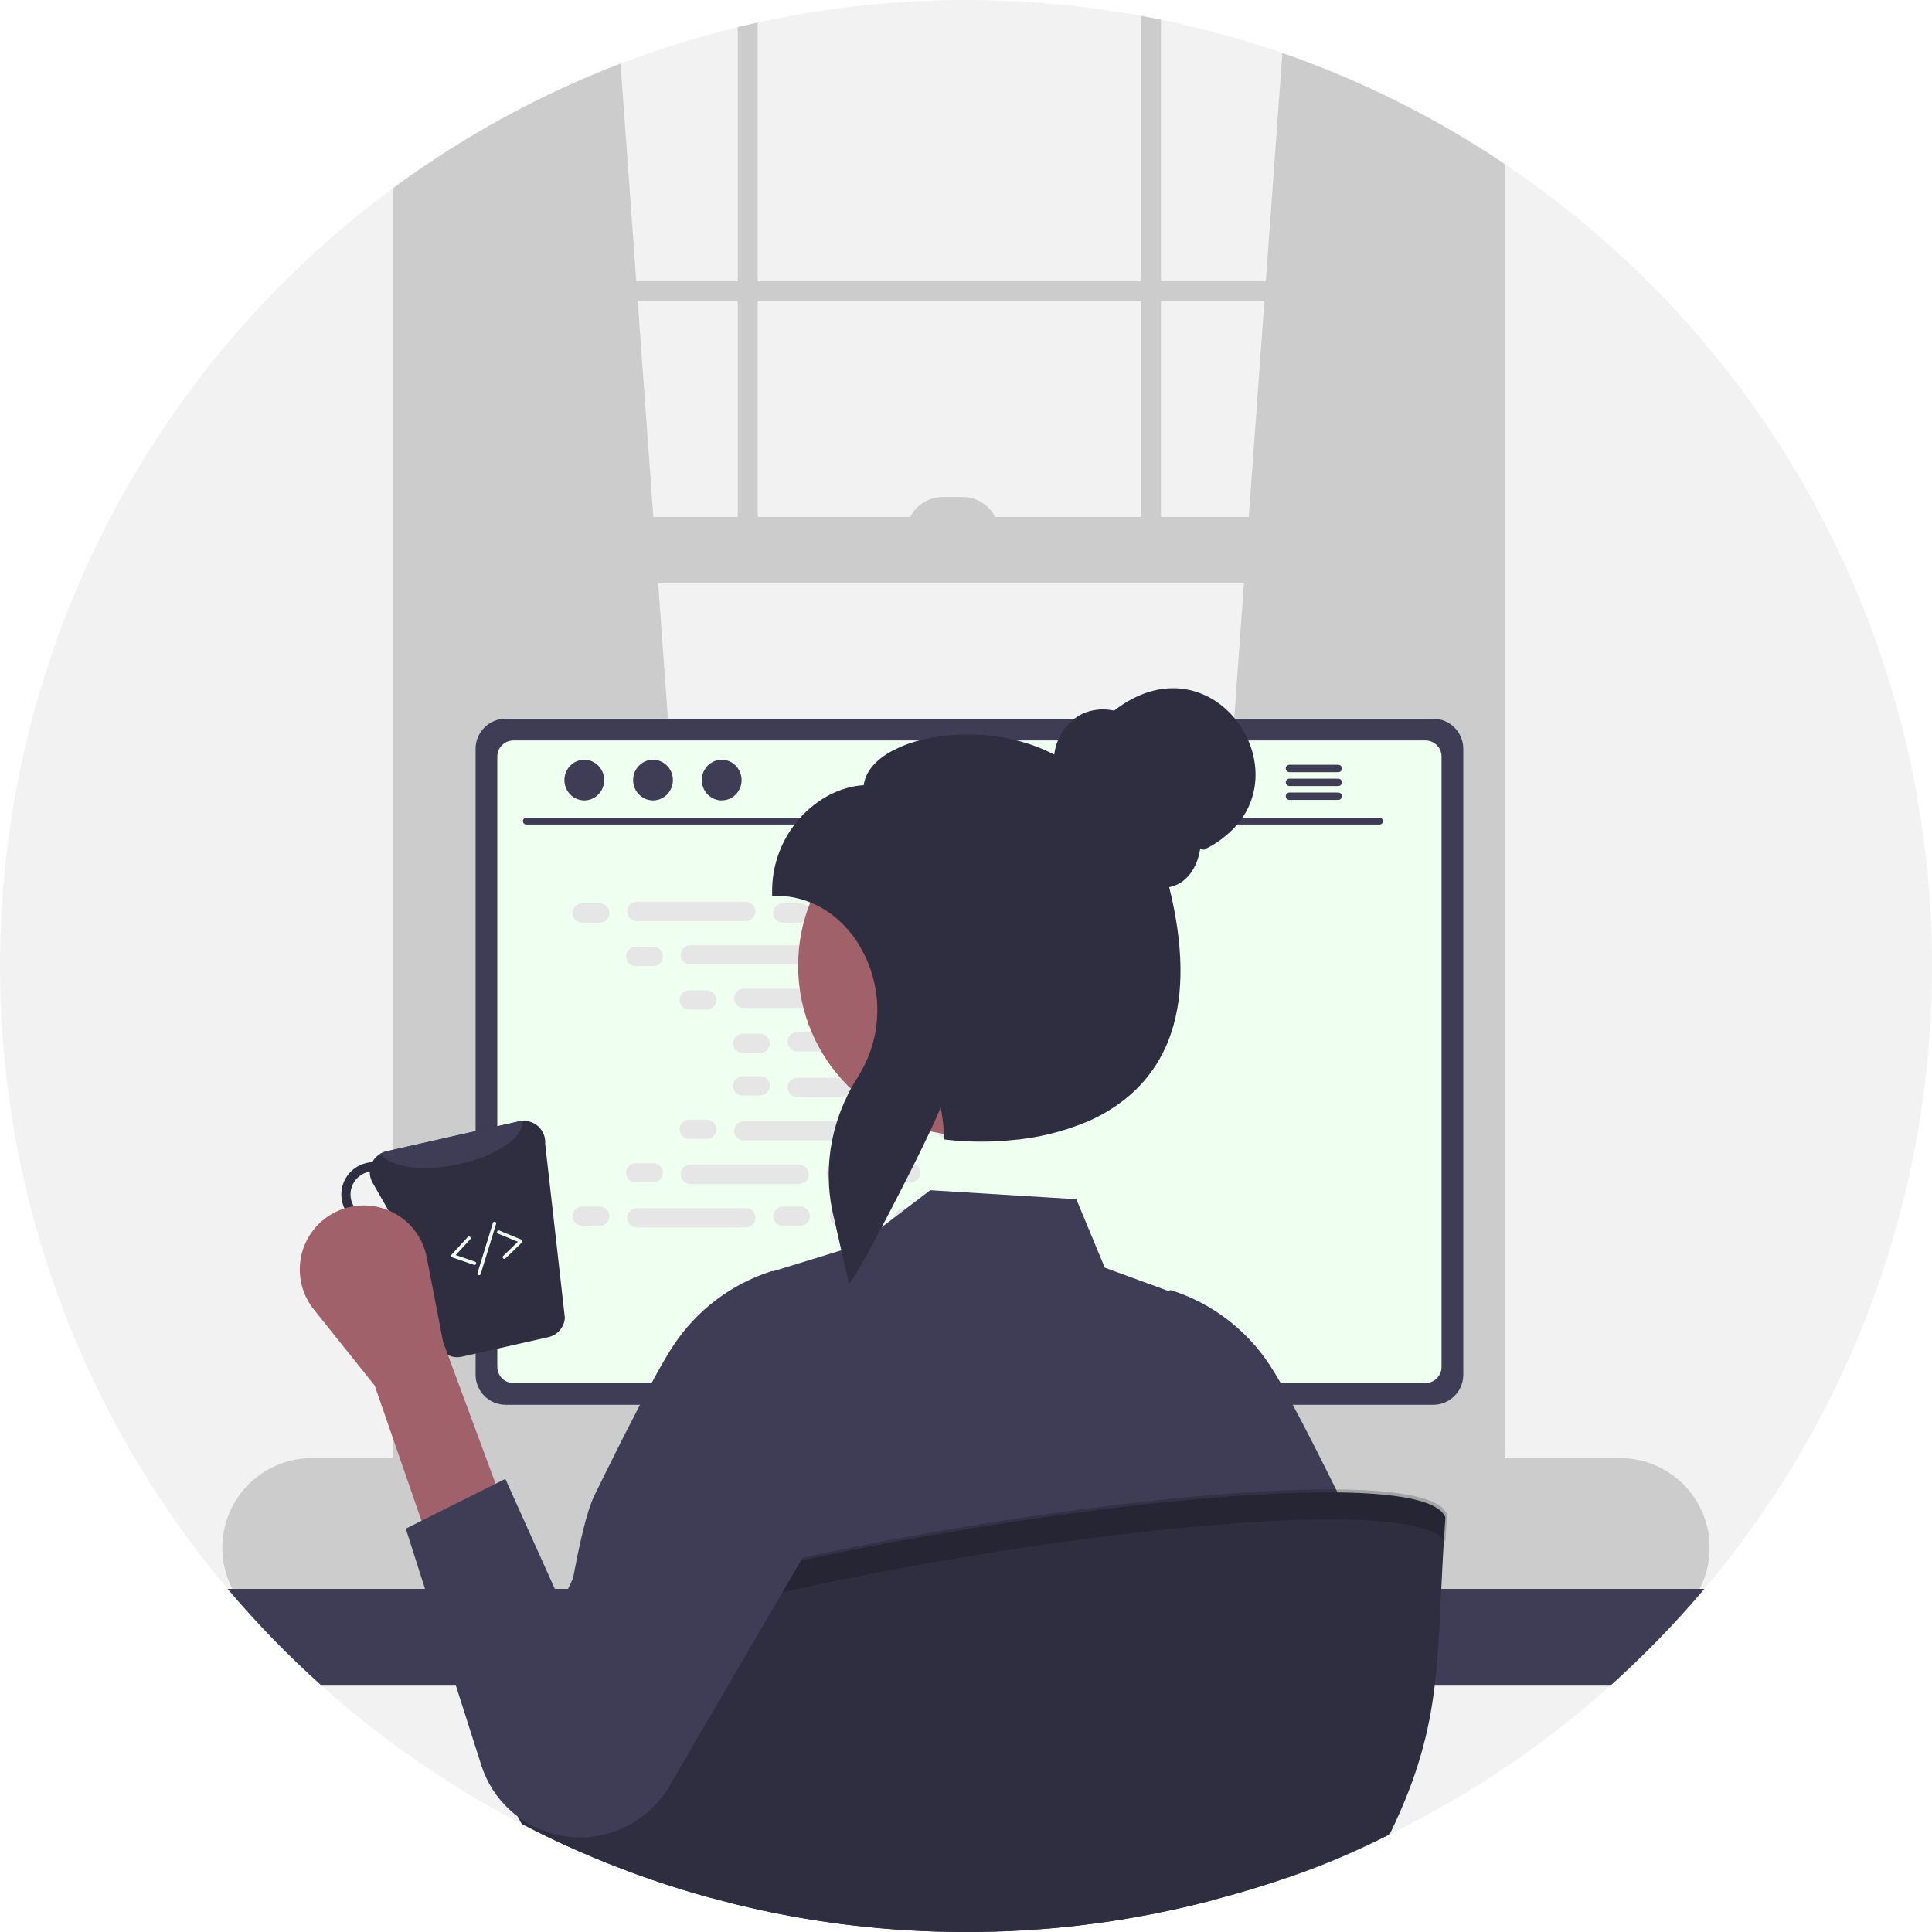
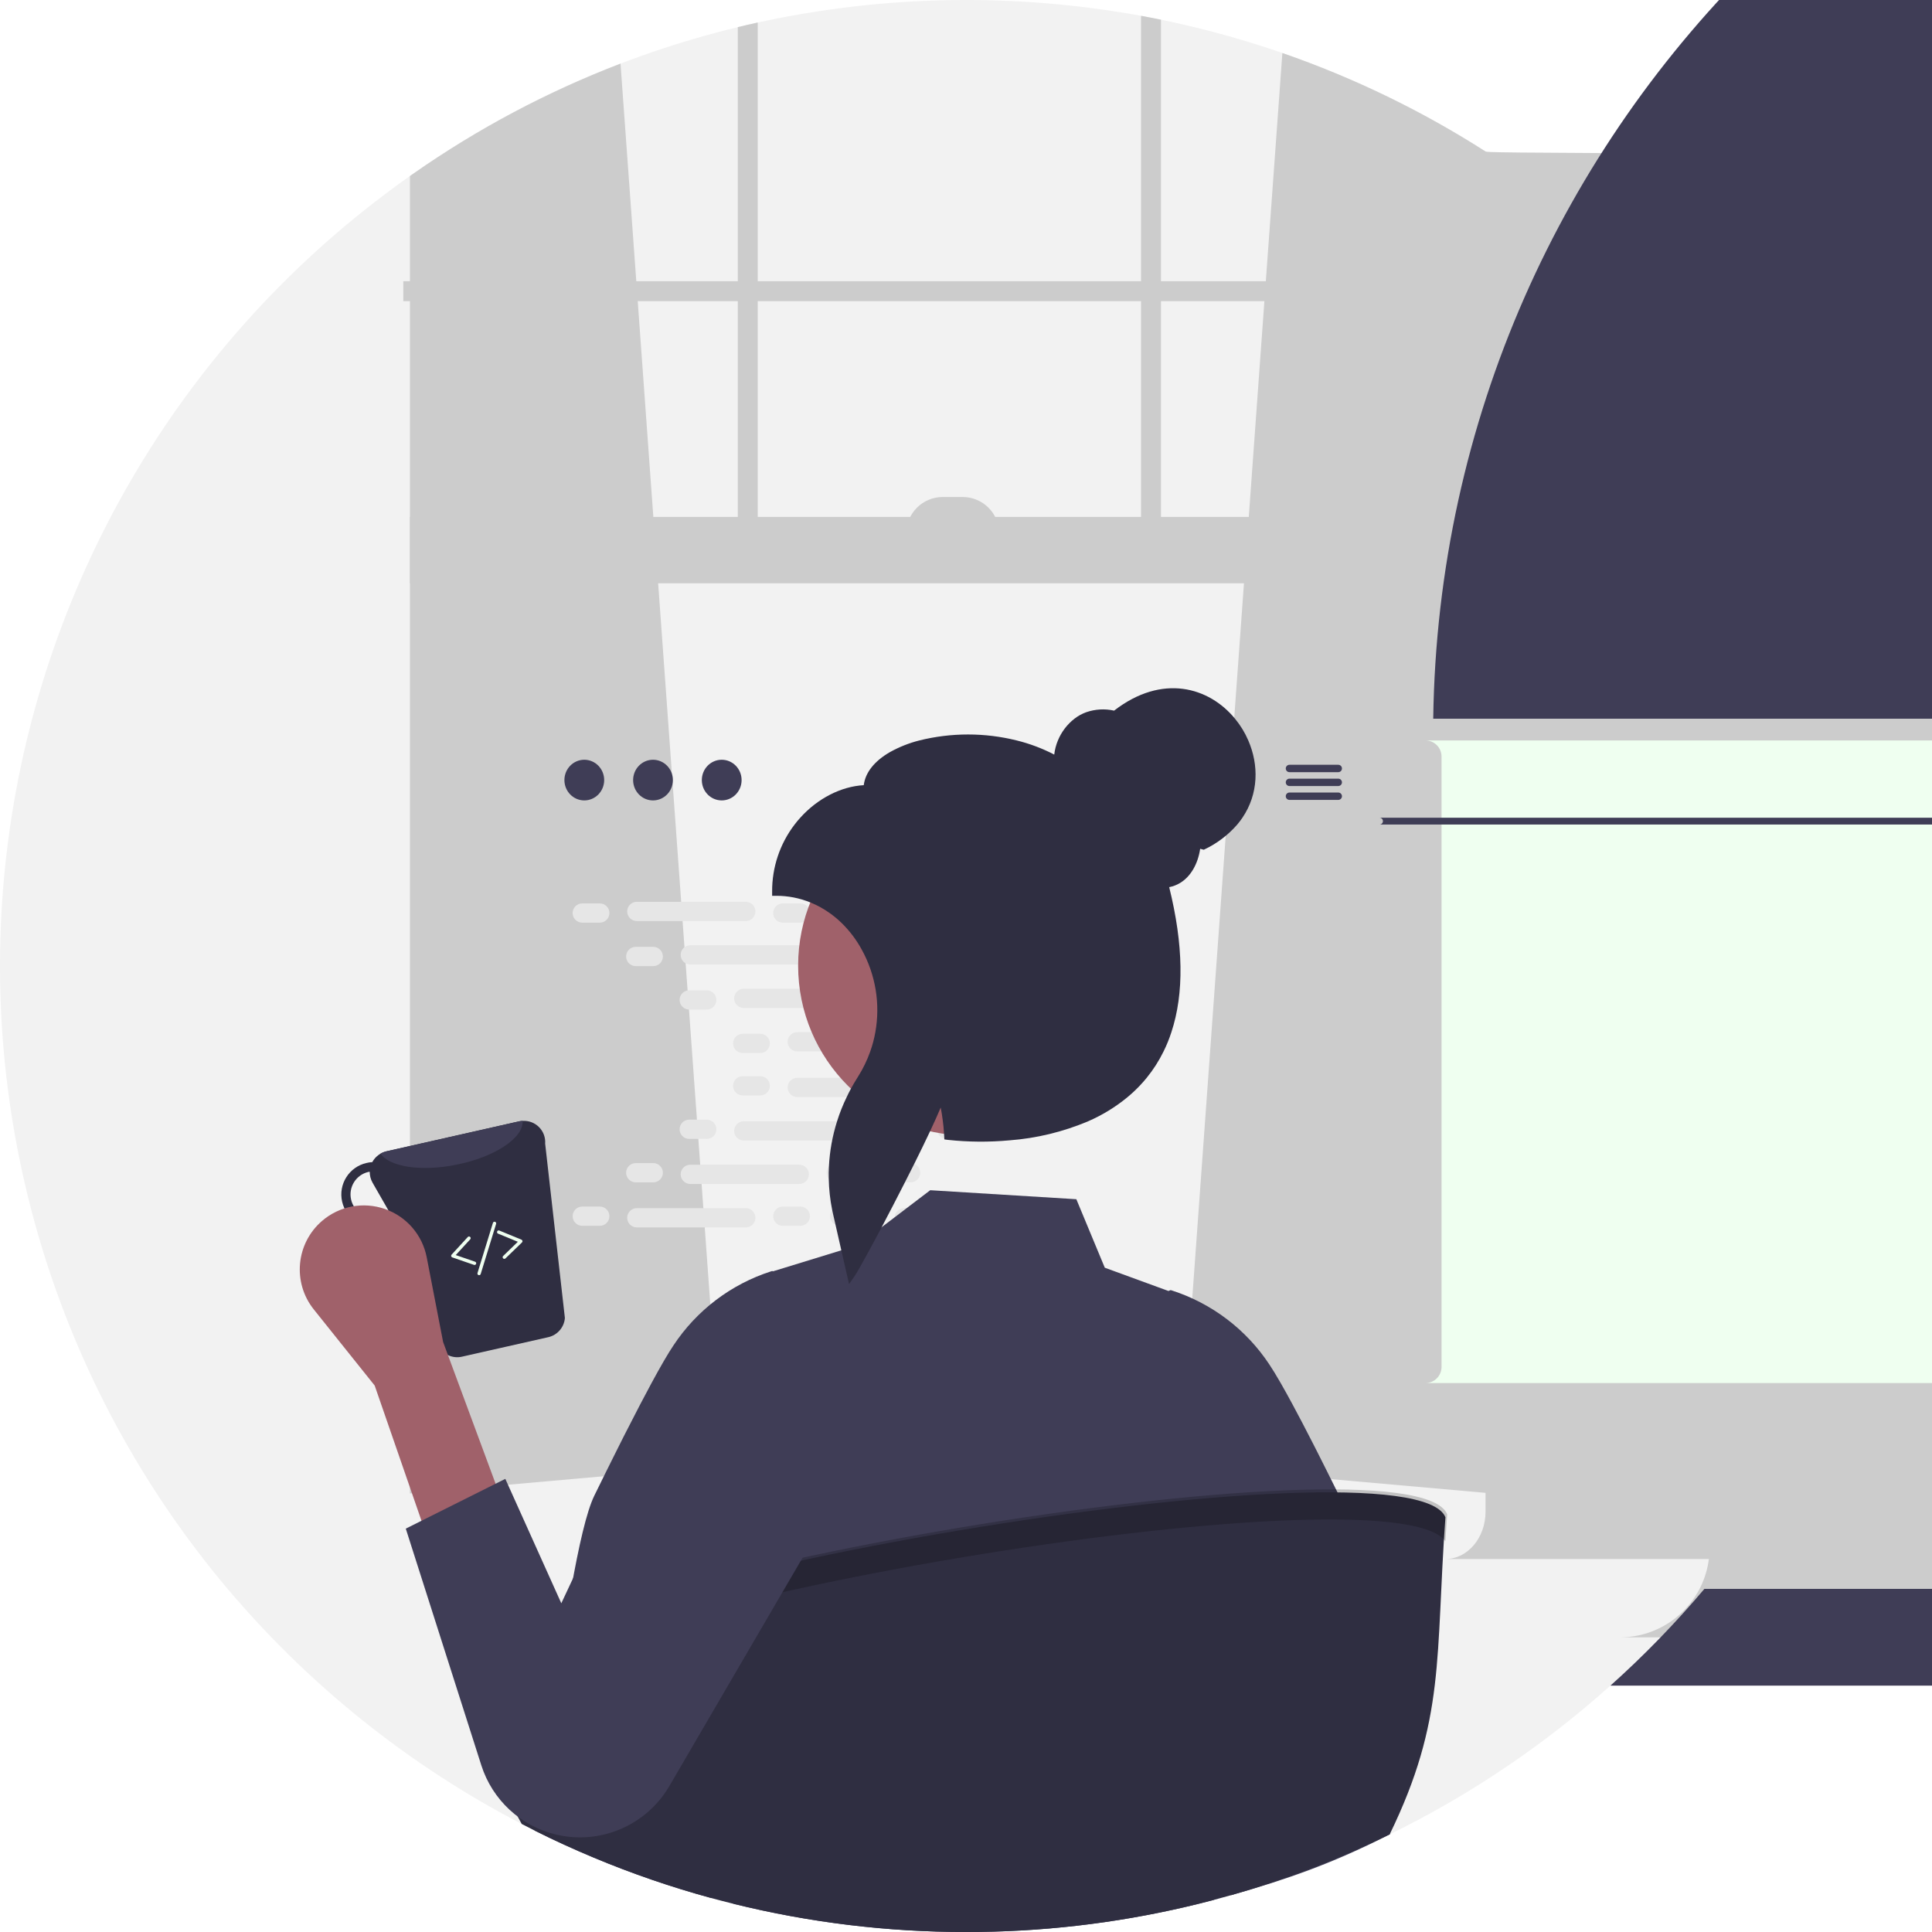
<svg xmlns="http://www.w3.org/2000/svg" data-name="Layer 1" width="578" height="578" viewBox="0 0 578 578">
  <path d="M889,450a287.861,287.861,0,0,1-68.09,186.34c-1.6,1.9-3.23,3.77-4.89,5.63a290.588,290.588,0,0,1-67.49,55.99q-8.67,5.205-17.72,9.81c-.61.31-1.23.62-1.84.92-.73.37-1.47.73-2.21,1.09A286.159,286.159,0,0,1,679.24,728q-2.55.72-5.11,1.4a288.588,288.588,0,0,1-65.84,9.49c-1.16.03-2.3.05-3.4.07-.39.01-.77.02-1.15.02-1.25.01-2.49.02-3.74.02a289.271,289.271,0,0,1-69.54-8.43q-3.42-.84-6.81-1.77a285.473,285.473,0,0,1-34.97-12.03q-9-3.75-17.68-8.09c-1.31-.66-2.62-1.32-3.91-2-.55-.27-1.09-.56-1.63-.84a290.458,290.458,0,0,1-81.65-64.06c-1.6-1.79-3.17-3.61-4.72-5.44a289.025,289.025,0,0,1,49.59-419.1c1.64-1.21,3.29-2.41,4.96-3.58q.495-.345.99-.69a286.753,286.753,0,0,1,97.1-43.85c1.98-.49,3.96-.95,5.96-1.38a291.798,291.798,0,0,1,114.68-2.01c1.99.37,3.98.75,5.96,1.16a287.281,287.281,0,0,1,97.1,39.43c.66.42,1.32.84,1.98,1.28,1.33.86,2.66,1.74,3.97,2.63A288.686,288.686,0,0,1,889,450Z" transform="translate(-311 -161)" fill="#f2f2f2" />
  <path d="M527,599.51l-92.37,8.2-.99.09V213.66q.495-.345.99-.69a288.323,288.323,0,0,1,62.01-32.94l4.72,65.1.43,5.96,4.67,64.56L507.9,335.51l18.93,261.7Z" transform="translate(-311 -161)" fill="#ccc" />
  <path d="M755.43,206.32c.66.42,1.32.84,1.98,1.28V607.8l-1.98-.18-91.37-8.11.17-2.3L683.16,335.51l1.44-19.86,4.67-64.56.43-5.96,4.95-68.27A287.687,287.687,0,0,1,755.43,206.32Z" transform="translate(-311 -161)" fill="#ccc" />
-   <path d="M755.43,206.32V613.26c0,7.81-5.38,14.16-12,14.16H446.63c-5.48,0-10.13-4.36-11.54-10.31a16.108,16.108,0,0,1-.46-3.85V212.97q-.495.345-.99.69c-1.67,1.17-3.32,2.37-4.96,3.58V613.26a22.919,22.919,0,0,0,6.18,16,17.06,17.06,0,0,0,7.78,4.66,15.118,15.118,0,0,0,3.99.53h296.8a15.249,15.249,0,0,0,4-.53c7.98-2.15,13.95-10.59,13.95-20.66V210.23c-1.31-.89-2.64-1.77-3.97-2.63C756.75,207.16,756.09,206.74,755.43,206.32Z" transform="translate(-311 -161)" fill="#ccc" />
+   <path d="M755.43,206.32V613.26c0,7.81-5.38,14.16-12,14.16h346.63c-5.48,0-10.13-4.36-11.54-10.31a16.108,16.108,0,0,1-.46-3.85V212.97q-.495.345-.99.69c-1.67,1.17-3.32,2.37-4.96,3.58V613.26a22.919,22.919,0,0,0,6.18,16,17.06,17.06,0,0,0,7.78,4.66,15.118,15.118,0,0,0,3.99.53h296.8a15.249,15.249,0,0,0,4-.53c7.98-2.15,13.95-10.59,13.95-20.66V210.23c-1.31-.89-2.64-1.77-3.97-2.63C756.75,207.16,756.09,206.74,755.43,206.32Z" transform="translate(-311 -161)" fill="#ccc" />
  <rect x="120.655" y="84.134" width="326.752" height="5.959" fill="#ccc" />
  <path d="M531.73,169.12c1.98-.49,3.96-.95,5.96-1.38V329.55h-5.96Z" transform="translate(-311 -161)" fill="#ccc" />
  <path d="M652.37,165.73c1.99.37,3.98.75,5.96,1.16V329.55h-5.96Z" transform="translate(-311 -161)" fill="#ccc" />
-   <path d="M795.65,597.21H404.34a26.82,26.82,0,0,0,0,53.64H795.65a26.76,26.76,0,0,0,20.12-9.11,27.096,27.096,0,0,0,3.02-4.18,25.54,25.54,0,0,0,1.75-3.56,26.803,26.803,0,0,0-24.89-36.79Z" transform="translate(-311 -161)" fill="#ccc" />
+   <path d="M795.65,597.21h304.34a26.82,26.82,0,0,0,0,53.64H795.65a26.76,26.76,0,0,0,20.12-9.11,27.096,27.096,0,0,0,3.02-4.18,25.54,25.54,0,0,0,1.75-3.56,26.803,26.803,0,0,0-24.89-36.79Z" transform="translate(-311 -161)" fill="#ccc" />
  <rect x="122.642" y="154.649" width="324.766" height="19.863" fill="#ccc" />
  <path d="M282.045,148.69h5.959a10.925,10.925,0,0,1,10.925,10.925v0a0,0,0,0,1,0,0h-27.809a0,0,0,0,1,0,0v0a10.925,10.925,0,0,1,10.925-10.925Z" fill="#ccc" />
-   <path d="M820.91,636.34a289.004,289.004,0,0,1-28.12,28.95H407.21a289.004,289.004,0,0,1-28.12-28.95Z" transform="translate(-311 -161)" fill="#3f3d56" />
+   <path d="M820.91,636.34a289.004,289.004,0,0,1-28.12,28.95h307.21a289.004,289.004,0,0,1-28.12-28.95Z" transform="translate(-311 -161)" fill="#3f3d56" />
  <path d="M632.28,536.07H567.36a3.175,3.175,0,0,0-1.03.16,3.448,3.448,0,0,0-2.43,3.3V642.09h71.85V539.53A3.463,3.463,0,0,0,632.28,536.07Zm-24.57,50.6a7.531,7.531,0,0,1-1.56,4.6,7.665,7.665,0,0,1-13.78-4.6v-11.9a7.67,7.67,0,0,1,15.34,0Z" transform="translate(-311 -161)" fill="#2f2e41" />
  <path d="M563.68,638.81v9.89a1.94,1.94,0,0,0,1.93,1.94h68.43a1.946,1.946,0,0,0,1.93-1.94v-9.89Z" transform="translate(-311 -161)" fill="#3f3d56" />
-   <path d="M739.78,376.02H462.28a9.011,9.011,0,0,0-9,8.99V572.27a9.007,9.007,0,0,0,9,9h277.5a9.007,9.007,0,0,0,9-9V385.01A9.012,9.012,0,0,0,739.78,376.02Z" transform="translate(-311 -161)" fill="#3f3d56" />
-   <path d="M737.46,382.52H464.59a4.82,4.82,0,0,0-4.81,4.82V569.96a4.818,4.818,0,0,0,4.81,4.81H737.46a4.818,4.818,0,0,0,4.81-4.81V387.34A4.821,4.821,0,0,0,737.46,382.52Z" transform="translate(-311 -161)" fill="#effff0" />
+   <path d="M739.78,376.02h362.28a9.011,9.011,0,0,0-9,8.99V572.27a9.007,9.007,0,0,0,9,9h277.5a9.007,9.007,0,0,0,9-9V385.01A9.012,9.012,0,0,0,739.78,376.02Z" transform="translate(-311 -161)" fill="#3f3d56" />
+   <path d="M737.46,382.52h364.59a4.82,4.82,0,0,0-4.81,4.82V569.96a4.818,4.818,0,0,0,4.81,4.81H737.46a4.818,4.818,0,0,0,4.81-4.81V387.34A4.821,4.821,0,0,0,737.46,382.52Z" transform="translate(-311 -161)" fill="#effff0" />
  <path d="M687.24,650.48l-2.52-11.97a2.992,2.992,0,0,0-1.86-2.17,2.894,2.894,0,0,0-1.06-.2H524.49a2.895,2.895,0,0,0-1.06.2,2.993,2.993,0,0,0-1.86,2.17l-2.52,11.97a2.987,2.987,0,0,0,2.92,3.6H684.31a2.948,2.948,0,0,0,2.32-1.11A2.985,2.985,0,0,0,687.24,650.48Z" transform="translate(-311 -161)" fill="#2f2e41" />
  <rect x="214.643" y="477.296" width="5" height="3" rx="0.488" fill="#3f3d56" />
  <rect x="224.643" y="477.296" width="5" height="3" rx="0.488" fill="#3f3d56" />
  <rect x="234.643" y="477.296" width="5" height="3" rx="0.488" fill="#3f3d56" />
  <rect x="244.643" y="477.296" width="5" height="3" rx="0.488" fill="#3f3d56" />
  <rect x="254.643" y="477.296" width="5" height="3" rx="0.488" fill="#3f3d56" />
  <rect x="264.643" y="477.296" width="5" height="3" rx="0.488" fill="#3f3d56" />
  <rect x="274.643" y="477.296" width="5" height="3" rx="0.488" fill="#3f3d56" />
  <rect x="284.643" y="477.296" width="5" height="3" rx="0.488" fill="#3f3d56" />
  <rect x="294.643" y="477.296" width="5" height="3" rx="0.488" fill="#3f3d56" />
  <rect x="304.643" y="477.296" width="5" height="3" rx="0.488" fill="#3f3d56" />
  <rect x="314.643" y="477.296" width="5" height="3" rx="0.488" fill="#3f3d56" />
  <rect x="324.643" y="477.296" width="5" height="3" rx="0.488" fill="#3f3d56" />
  <rect x="334.643" y="477.296" width="5" height="3" rx="0.488" fill="#3f3d56" />
  <rect x="344.643" y="477.296" width="5" height="3" rx="0.488" fill="#3f3d56" />
  <rect x="354.643" y="477.296" width="5" height="3" rx="0.488" fill="#3f3d56" />
  <rect x="364.643" y="477.296" width="5" height="3" rx="0.488" fill="#3f3d56" />
  <rect x="214.525" y="482.296" width="5" height="3" rx="0.488" fill="#3f3d56" />
  <rect x="224.525" y="482.296" width="5" height="3" rx="0.488" fill="#3f3d56" />
  <rect x="234.525" y="482.296" width="5" height="3" rx="0.488" fill="#3f3d56" />
  <rect x="244.525" y="482.296" width="5" height="3" rx="0.488" fill="#3f3d56" />
  <rect x="254.525" y="482.296" width="5" height="3" rx="0.488" fill="#3f3d56" />
  <rect x="264.525" y="482.296" width="5" height="3" rx="0.488" fill="#3f3d56" />
  <rect x="274.525" y="482.296" width="5" height="3" rx="0.488" fill="#3f3d56" />
  <rect x="284.525" y="482.296" width="5" height="3" rx="0.488" fill="#3f3d56" />
  <rect x="294.525" y="482.296" width="5" height="3" rx="0.488" fill="#3f3d56" />
  <rect x="304.525" y="482.296" width="5" height="3" rx="0.488" fill="#3f3d56" />
  <rect x="314.525" y="482.296" width="5" height="3" rx="0.488" fill="#3f3d56" />
  <rect x="324.525" y="482.296" width="5" height="3" rx="0.488" fill="#3f3d56" />
  <rect x="334.525" y="482.296" width="5" height="3" rx="0.488" fill="#3f3d56" />
  <rect x="344.525" y="482.296" width="5" height="3" rx="0.488" fill="#3f3d56" />
  <rect x="354.525" y="482.296" width="5" height="3" rx="0.488" fill="#3f3d56" />
  <rect x="364.525" y="482.296" width="5" height="3" rx="0.488" fill="#3f3d56" />
  <rect x="262.525" y="488.296" width="40" height="3" rx="0.488" fill="#3f3d56" />
-   <path d="M723.748,407.677H468.425a1.016,1.016,0,0,1,0-2.031H723.748a1.016,1.016,0,0,1,0,2.031Z" transform="translate(-311 -161)" fill="#3f3d56" />
+   <path d="M723.748,407.677h368.425a1.016,1.016,0,0,1,0-2.031H723.748a1.016,1.016,0,0,1,0,2.031Z" transform="translate(-311 -161)" fill="#3f3d56" />
  <ellipse cx="174.805" cy="233.379" rx="5.95" ry="6.083" fill="#3f3d56" />
  <ellipse cx="195.361" cy="233.379" rx="5.95" ry="6.083" fill="#3f3d56" />
  <ellipse cx="215.917" cy="233.379" rx="5.95" ry="6.083" fill="#3f3d56" />
  <path d="M711.37,389.8h-14.6a1.105,1.105,0,0,0,0,2.21h14.6a1.105,1.105,0,0,0,0-2.21Z" transform="translate(-311 -161)" fill="#3f3d56" />
  <path d="M711.37,393.95h-14.6a1.105,1.105,0,0,0,0,2.21h14.6a1.105,1.105,0,0,0,0-2.21Z" transform="translate(-311 -161)" fill="#3f3d56" />
  <path d="M711.37,398.1h-14.6a1.105,1.105,0,0,0,0,2.21h14.6a1.105,1.105,0,0,0,0-2.21Z" transform="translate(-311 -161)" fill="#3f3d56" />
  <rect x="171.314" y="270.273" width="11.006" height="5.76" rx="2.88" fill="#e6e6e6" />
  <rect x="231.314" y="270.273" width="11.006" height="5.76" rx="2.88" fill="#e6e6e6" />
  <rect x="248.314" y="270.273" width="11.006" height="5.76" rx="2.88" fill="#e6e6e6" />
  <rect x="187.634" y="269.793" width="38.366" height="5.76" rx="2.88" fill="#e6e6e6" />
  <rect x="267.634" y="269.793" width="38.366" height="5.76" rx="2.88" fill="#e6e6e6" />
  <rect x="187.314" y="283.273" width="11.006" height="5.76" rx="2.88" fill="#e6e6e6" />
  <rect x="247.314" y="283.273" width="11.006" height="5.76" rx="2.88" fill="#e6e6e6" />
  <rect x="264.314" y="283.273" width="11.006" height="5.76" rx="2.88" fill="#e6e6e6" />
  <rect x="203.634" y="282.793" width="38.366" height="5.76" rx="2.88" fill="#e6e6e6" />
  <rect x="283.634" y="282.793" width="38.366" height="5.76" rx="2.88" fill="#e6e6e6" />
  <rect x="203.314" y="296.273" width="11.006" height="5.76" rx="2.88" fill="#e6e6e6" />
  <rect x="263.314" y="296.273" width="11.006" height="5.76" rx="2.88" fill="#e6e6e6" />
  <rect x="280.314" y="296.273" width="11.006" height="5.76" rx="2.88" fill="#e6e6e6" />
  <rect x="219.634" y="295.793" width="38.366" height="5.76" rx="2.88" fill="#e6e6e6" />
  <rect x="299.634" y="295.793" width="38.366" height="5.76" rx="2.88" fill="#e6e6e6" />
  <rect x="219.314" y="309.273" width="11.006" height="5.76" rx="2.88" fill="#e6e6e6" />
  <rect x="279.314" y="309.273" width="11.006" height="5.76" rx="2.88" fill="#e6e6e6" />
  <rect x="296.314" y="309.273" width="11.006" height="5.76" rx="2.88" fill="#e6e6e6" />
  <rect x="235.634" y="308.793" width="38.366" height="5.76" rx="2.88" fill="#e6e6e6" />
  <rect x="231.314" y="360.967" width="11.006" height="5.76" rx="2.88" fill="#e6e6e6" />
  <rect x="248.314" y="360.967" width="11.006" height="5.76" rx="2.88" fill="#e6e6e6" />
  <rect x="267.634" y="361.447" width="38.366" height="5.76" rx="2.88" fill="#e6e6e6" />
  <rect x="171.314" y="360.967" width="11.006" height="5.76" rx="2.88" fill="#e6e6e6" />
  <rect x="187.634" y="361.447" width="38.366" height="5.76" rx="2.88" fill="#e6e6e6" />
  <rect x="187.314" y="347.967" width="11.006" height="5.76" rx="2.88" fill="#e6e6e6" />
  <rect x="247.314" y="347.967" width="11.006" height="5.76" rx="2.88" fill="#e6e6e6" />
  <rect x="264.314" y="347.967" width="11.006" height="5.76" rx="2.88" fill="#e6e6e6" />
  <rect x="203.634" y="348.447" width="38.366" height="5.76" rx="2.88" fill="#e6e6e6" />
  <rect x="203.314" y="334.967" width="11.006" height="5.76" rx="2.88" fill="#e6e6e6" />
  <rect x="263.314" y="334.967" width="11.006" height="5.76" rx="2.88" fill="#e6e6e6" />
  <rect x="280.314" y="334.967" width="11.006" height="5.76" rx="2.88" fill="#e6e6e6" />
  <rect x="219.634" y="335.447" width="38.366" height="5.76" rx="2.88" fill="#e6e6e6" />
  <rect x="219.314" y="321.967" width="11.006" height="5.76" rx="2.88" fill="#e6e6e6" />
  <rect x="279.314" y="321.967" width="11.006" height="5.76" rx="2.88" fill="#e6e6e6" />
  <rect x="296.314" y="321.967" width="11.006" height="5.76" rx="2.88" fill="#e6e6e6" />
  <rect x="235.634" y="322.447" width="38.366" height="5.76" rx="2.88" fill="#e6e6e6" />
  <path d="M726.81,709.77c-.61.31-1.23.62-1.84.92-15.8,7.9-28.44,12.39-45.73,17.31-1.46-16.3-2.87-44.95-4.24-62.71-.36-4.61-.72-8.48-1.07-11.21a15.182,15.182,0,0,0-.88-4.25l.06,4.25.15,11.21.87,64.11a288.588,288.588,0,0,1-65.84,9.49c-1.16.03-2.3.05-3.4.07-.39.01-.77.02-1.15.02-1.25.01-2.49.02-3.74.02a289.271,289.271,0,0,1-69.54-8.43c.49-16.13.98-44.46,1.45-65.28.1-4.07.19-7.86.29-11.21.19-7.16.39-12.32.58-14.05a4.361,4.361,0,0,0-.39.97,97.154,97.154,0,0,0-1.89,13.08c-.35,3.35-.7,7.14-1.05,11.21-1.86,21.63-3.8,51.04-5.8,63.51a285.473,285.473,0,0,1-34.97-12.03q-9-3.75-17.68-8.09c1.1-7.2,2.25-15.27,3.43-23.64.92-6.49,1.87-13.16,2.84-19.75,1.5-10.18,3.04-20.16,4.6-28.95,2.28-12.84,4.62-23.16,6.94-27.9,2.2-4.5,4.4-8.94,6.53-13.19.74-1.49,1.48-2.96,2.2-4.39.17-.34.34-.67.51-1,1.53-3.01,3.01-5.89,4.42-8.59,1.21-2.31,2.36-4.49,3.45-6.5,2.64-4.88,4.88-8.77,6.54-11.23a55.257,55.257,0,0,1,29.28-22.21l.3-.08.21.09,20.45-6.28,2.99-.92,2.01-.62,7.08-5.39,3.85-2.93,3.61-2.75,7.06-5.37,43.71,2.69,8.51,20.49,19.06,6.97.33-.15.29-.12.3.08a55.306,55.306,0,0,1,29.28,22.21c.94,1.41,2.08,3.27,3.37,5.52,1.1,1.91,2.3,4.09,3.6,6.5,1.85,3.43,3.87,7.3,6.01,11.49.47.92.95,1.86,1.43,2.81q1.335,2.64,2.71,5.39c2.13,4.25,4.33,8.69,6.53,13.2,1.91,3.91,3.84,11.95,5.74,22.18,1.57,8.5,3.13,18.52,4.64,28.95,1.98,13.52-.13,29.71,1.66,42.15C726.58,708.23,726.7,709,726.81,709.77Z" transform="translate(-311 -161)" fill="#3f3d56" />
  <circle cx="289.615" cy="288.888" r="50.836" fill="#a0616a" />
  <path d="M684.45,382.52a26.608,26.608,0,0,0-3.97-6.5c-7.72-9.43-21.76-13.58-36.17-2.42a15.279,15.279,0,0,0-8.35.48,12.91,12.91,0,0,0-3.52,1.94,15.97,15.97,0,0,0-4.94,6.5,15.522,15.522,0,0,0-1.1,4.23,50.565,50.565,0,0,0-11.23-4.23,60.34,60.34,0,0,0-29.13,0,36.544,36.544,0,0,0-8.78,3.48c-4.68,2.7-7.37,6.11-7.85,9.9-6.75.38-13.77,3.93-19,9.75-.59.65-1.16,1.33-1.69,2.03A32.709,32.709,0,0,0,542,427.73V429h1.27a26.87,26.87,0,0,1,10.15,1.98,27.585,27.585,0,0,1,5.89,3.25,28.764,28.764,0,0,1,3.37,2.8,33.483,33.483,0,0,1,6.12,8.05,37.459,37.459,0,0,1,4.08,24.71,36.2,36.2,0,0,1-1.52,5.76,37.584,37.584,0,0,1-3.71,7.63c-.06.09-.11.18-.17.27-.67,1.07-1.31,2.16-1.91,3.26-.45.82-.87,1.66-1.26,2.5a51.957,51.957,0,0,0-2.88,7.24,53.586,53.586,0,0,0-2.44,13.54c-.07,1.22-.09,2.44-.05,3.66a51.979,51.979,0,0,0,1.03,9.36c.09.42.18.83.27,1.25l.73,3.19,1.73,7.61,1.2,5.24,1.11,4.86,1.64-2.35c.56-.8,1.97-3.26,3.86-6.74,1.25-2.27,2.7-4.98,4.27-7.94,2.19-4.15,4.59-8.78,6.94-13.4.95-1.87,1.89-3.73,2.8-5.55,1.72-3.45,3.34-6.78,4.73-9.74,1.28-2.73,2.37-5.15,3.18-7.09.25,1.27.46,2.56.62,3.86.18,1.32.31,2.66.38,4,.02.2.03.41.04.61l.04.82.01.24,1.06.14a93.022,93.022,0,0,0,18.4.14h.01a74.862,74.862,0,0,0,23.56-5.71,49.257,49.257,0,0,0,11.8-7.24,41.3,41.3,0,0,0,4.66-4.52c.36-.41.71-.82,1.05-1.24a41.125,41.125,0,0,0,5.05-7.9,41.802,41.802,0,0,0,2.34-5.76c3.84-11.63,3.62-26.14-.66-43.38a9.923,9.923,0,0,0,3.27-1.26c3.14-1.89,5.32-5.64,6-10.22l1.08.29a30.104,30.104,0,0,0,10.01-7.54,24.115,24.115,0,0,0,1.54-2.03C687.58,398.45,687.62,389.81,684.45,382.52Z" transform="translate(-311 -161)" fill="#2f2e41" />
  <polygon points="206.32 475.296 214.817 442.504 222.32 470.8 206.32 475.296" opacity="0.2" />
  <path d="M743.43,614.93c-3.04,41.88.11,60.32-16.67,94.85A286.159,286.159,0,0,1,679.24,728q-2.55.72-5.11,1.4a288.588,288.588,0,0,1-65.84,9.49c-1.16.03-2.3.05-3.4.07-.39.01-.77.02-1.15.02-1.25.01-2.49.02-3.74.02a289.271,289.271,0,0,1-69.54-8.43q-3.42-.84-6.81-1.77a285.473,285.473,0,0,1-34.97-12.03q-9-3.75-17.68-8.09c-1.31-.66-2.62-1.32-3.91-2-6.63-11.66-10.4-25.84-10.48-42.88C461.2,634.44,733.29,589.61,743.43,614.93Z" transform="translate(-311 -161)" fill="#2f2e41" />
  <path d="M743.422,622.102c.155-2.593.329-5.271.531-8.06-10.14-25.32-282.23,19.51-286.82,48.87.013,2.692.128,5.304.321,7.855C468.57,641.789,727.059,599.181,743.422,622.102Z" transform="translate(-311 -161)" opacity="0.2" />
  <path d="M474.096,503.152a6.365,6.365,0,0,0-6.753-6.816,5.854,5.854,0,0,0-1.005.126l-39.762,8.983a6.548,6.548,0,0,0-4.209,3.235,8.184,8.184,0,0,0-1.727.251,9.661,9.661,0,0,0,4.271,18.845,9.794,9.794,0,0,0,3.895-1.884l13.474,37.941a6.329,6.329,0,0,0,6.941,3.046l25.849-5.842A6.416,6.416,0,0,0,480,555.32Zm-49.781,21.923a6.91,6.91,0,0,1-3.078-13.474c.126-.031.251,0,.377-.031a6.506,6.506,0,0,0,.848,3.266l4.931,8.606A6.505,6.505,0,0,1,424.314,525.074Z" transform="translate(-311 -161)" fill="#2f2e41" />
  <path d="M467.343,496.336c.377,5.025-8.229,10.804-19.755,13.097-10.585,2.167-20.07.659-22.739-3.298a6.025,6.025,0,0,1,1.728-.691l39.762-8.983A5.854,5.854,0,0,1,467.343,496.336Z" transform="translate(-311 -161)" fill="#3f3d56" />
  <path d="M439.843,623.905,462.177,612.738l-18.611-50.251-4.905-25.342a19.161,19.161,0,0,0-31.282-10.907h0a19.161,19.161,0,0,0-2.493,26.518l18.207,22.759Z" transform="translate(-311 -161)" fill="#a0616a" />
  <path d="M462.177,603.433l-29.778,14.889,22.599,70.809A30.977,30.977,0,0,0,477.333,709.847h0a30.977,30.977,0,0,0,33.737-14.197l59.925-102.714a31.62,31.62,0,0,0-10.196-42.982h0a31.62,31.62,0,0,0-45.296,12.765l-36.576,77.936Z" transform="translate(-311 -161)" fill="#3f3d56" />
  <path d="M452.967,539.441a.496.496,0,0,1-.163-.027l-6.501-2.238a.499.499,0,0,1-.206-.811l4.835-5.265a.5.5,0,1,1,.736.676l-4.319,4.702,5.779,1.99a.5.5,0,0,1-.163.973Z" transform="translate(-311 -161)" fill="#effff0" />
  <path d="M461.878,537.617a.5.5,0,0,1-.348-.859l4.395-4.249-5.903-2.433a.5.5,0,1,1,.381-.924l6.609,2.724a.5.5,0,0,1,.157.821l-4.943,4.779A.5.5,0,0,1,461.878,537.617Z" transform="translate(-311 -161)" fill="#effff0" />
  <path d="M454.332,542.5a.482.482,0,0,1-.147-.022.5.5,0,0,1-.331-.625l4.615-15a.5.5,0,0,1,.956.295l-4.615,15A.5.5,0,0,1,454.332,542.5Z" transform="translate(-311 -161)" fill="#effff0" />
</svg>
